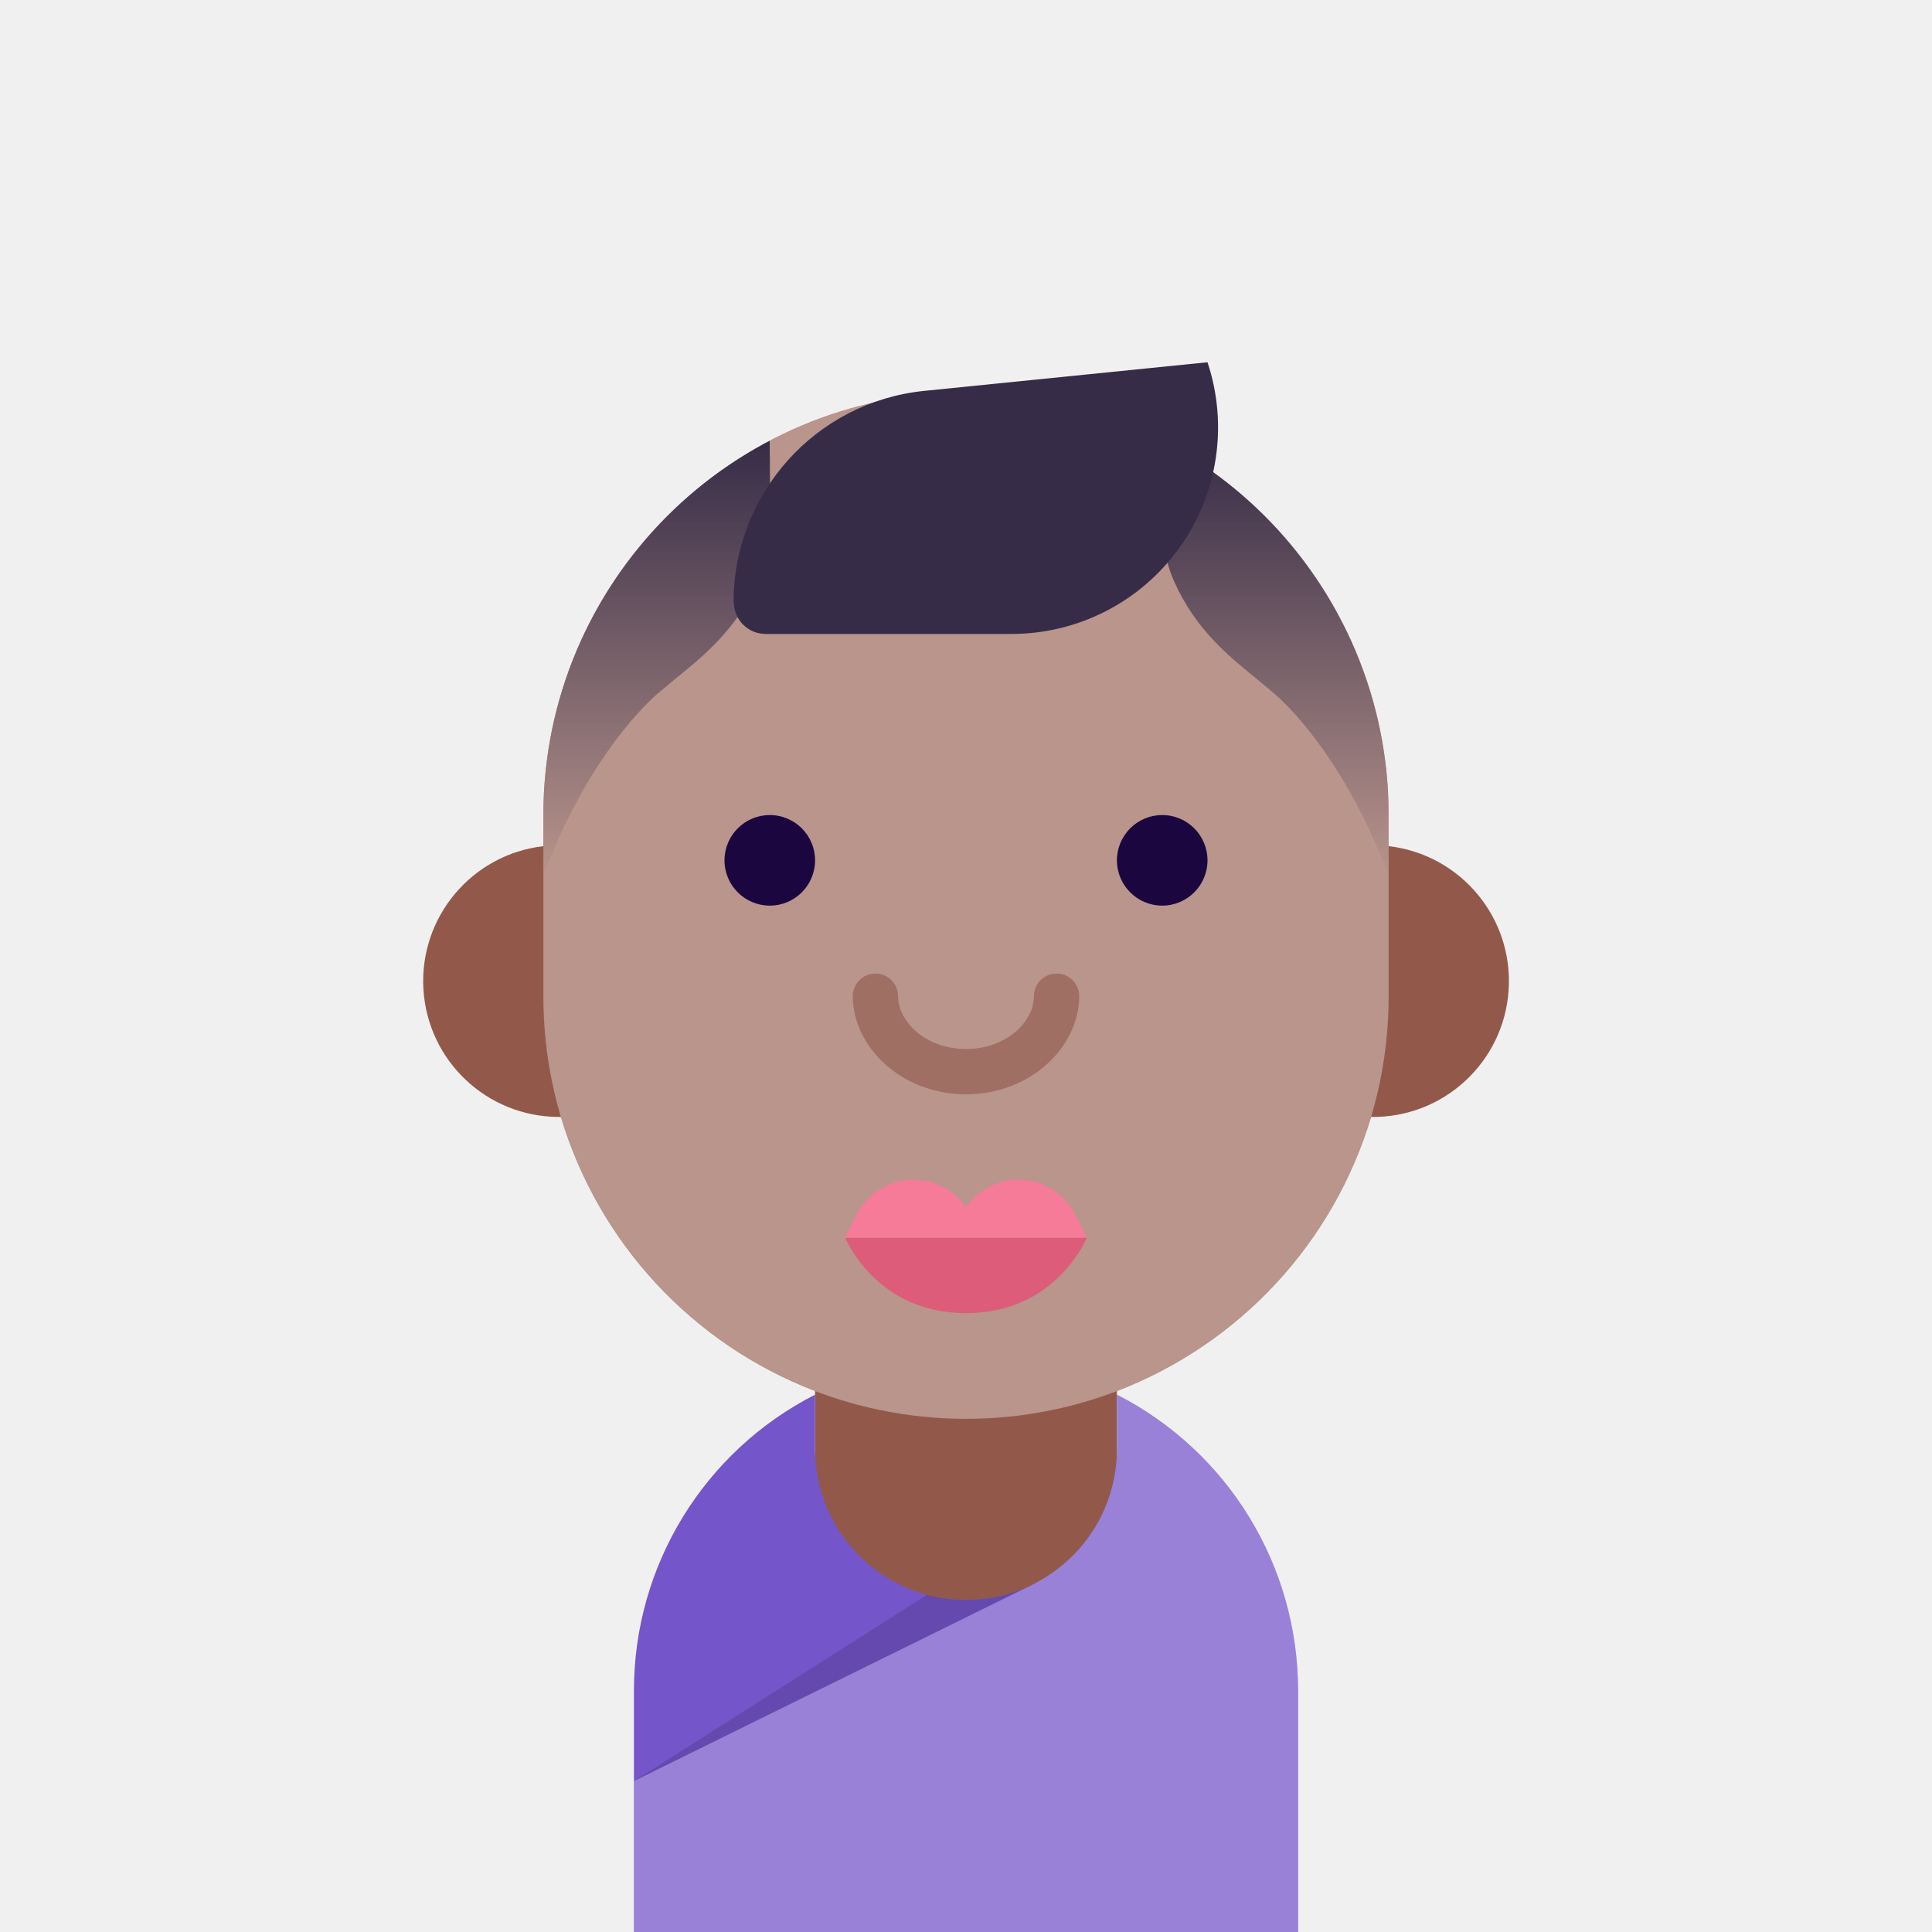
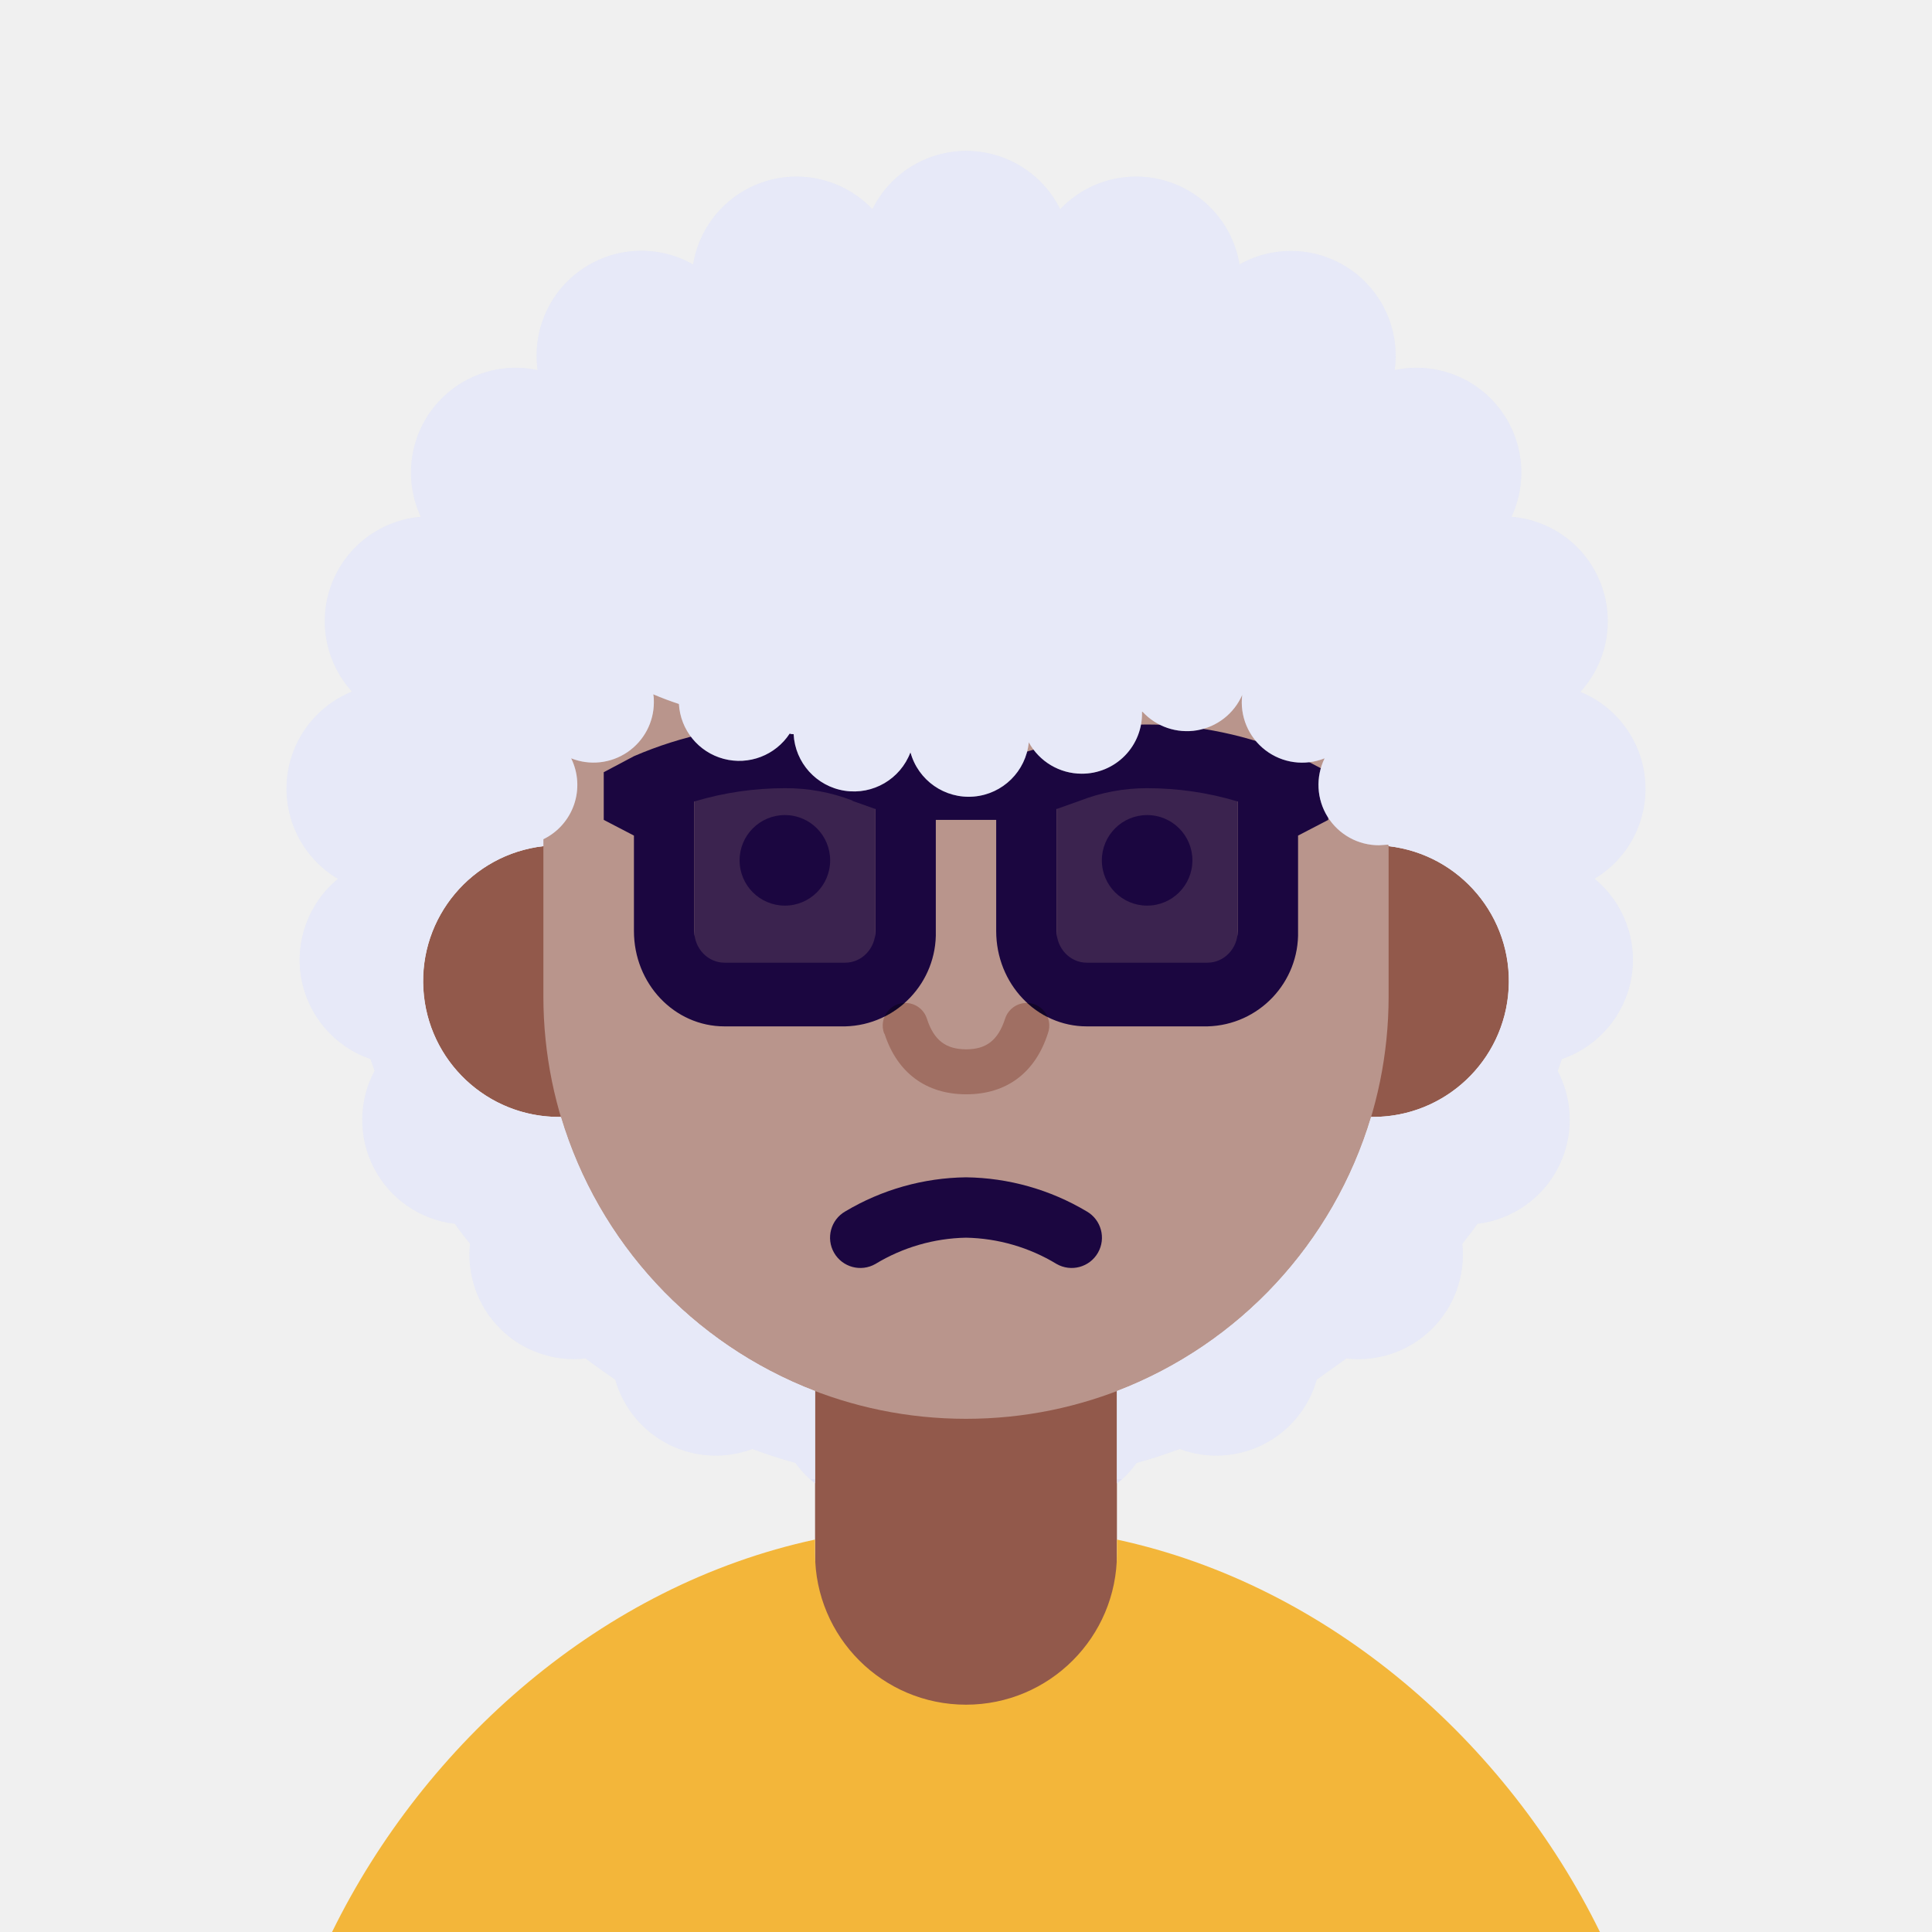
<svg xmlns="http://www.w3.org/2000/svg" viewBox="0 0 64 64" fill="none" shape-rendering="auto">
  <mask id="viewboxMask">
    <rect width="64" height="64" rx="0" ry="0" x="0" y="0" fill="#fff" />
  </mask>
  <g mask="url(#viewboxMask)">
    <path d="M37 46.08V52a5 5 0 0 1-10 0v-5.92A14.04 14.04 0 0 1 18.58 37h-.08a4.5 4.5 0 0 1-.5-8.97V27a14 14 0 1 1 28 0v1.03a4.5 4.5 0 0 1-.58 8.97A14.04 14.04 0 0 1 37 46.08Z" fill="#92594b" />
    <mask id="personas-a" style="mask-type:luminance" maskUnits="userSpaceOnUse" x="14" y="13" width="36" height="44">
      <path d="M37 46.08V52a5 5 0 0 1-10 0v-5.92A14.04 14.04 0 0 1 18.58 37h-.08a4.5 4.5 0 0 1-.5-8.97V27a14 14 0 1 1 28 0v1.03a4.5 4.5 0 0 1-.58 8.97A14.04 14.04 0 0 1 37 46.08Z" fill="#fff" />
    </mask>
    <g mask="url(#personas-a)">
      <path d="M32 13a14 14 0 0 1 14 14v6a14 14 0 1 1-28 0v-6a14 14 0 0 1 14-14Z" fill="#fff" style="mix-blend-mode:overlay" opacity=".36" />
    </g>
    <g transform="translate(20 24)">
-       <path fill-rule="evenodd" clip-rule="evenodd" d="M4 4.5a1.5 1.5 0 1 0 3 0 1.5 1.5 0 0 0-3 0Zm13 0a1.5 1.5 0 1 0 3 0 1.5 1.5 0 0 0-3 0Z" fill="#1B0640" />
+       <g fill="#1B0640">
+         <path d="M6 6a1.5 1.5 0 1 0 0-3 1.5 1.5 0 0 0 0 3ZM18 6a1.5 1.5 0 1 0 0-3 1.5 1.5 0 0 0 0 3Z" />
+         <path d="M9 2H3v6h6V2ZM21 2h-6v6h6V2Z" opacity=".8" />
+         <path fill-rule="evenodd" clip-rule="evenodd" d="M13 1.05c.65 0 1.21-.2 1.84-.42C15.66.33 16.6 0 18 0c1.67 0 3.33.35 5 1.05l1 .53v1.58l-1 .52v3.16A3.08 3.08 0 0 1 20 10h-4c-1.66 0-3-1.41-3-3.16V3.16h-2v3.68A3.08 3.08 0 0 1 8 10H4c-1.66 0-3-1.41-3-3.16V3.68l-1-.52V1.58l1-.53A12.8 12.8 0 0 1 6 0c1.4 0 2.34.33 3.16.63.63.22 1.19.42 1.84.42h2ZM8.24 2.52A6.1 6.1 0 0 0 6 2.11c-1 0-2 .14-3 .44v4.3c0 .57.45 1.04 1 1.04h4c.55 0 1-.47 1-1.05V2.8l-.76-.27ZM15 2.8l.76-.27A6.1 6.1 0 0 1 18 2.11c1 0 2 .14 3 .44v4.3c0 .57-.45 1.04-1 1.04h-4c-.55 0-1-.47-1-1.05V2.8Z" />
+       </g>
    </g>
    <g transform="translate(2 2)">
-       <mask id="hairFade-b" style="mask-type:alpha" maskUnits="userSpaceOnUse" x="16" y="12" width="28" height="15">
-         <path fill-rule="evenodd" clip-rule="evenodd" d="M16 27v-2a14 14 0 0 1 7.5-12.4v.14c.09 1.68.16 3.3-.4 4.53-.7 1.57-1.78 2.45-2.72 3.21l-.62.52c-.7.61-2.44 2.49-3.76 6Zm28 0v-2a14 14 0 0 0-7.5-12.4v.14c-.09 1.68-.16 3.3.4 4.53.7 1.57 1.78 2.45 2.72 3.21l.62.52c.7.61 2.44 2.49 3.76 6Z" fill="url(#hairFade-a)" />
+       <path d="m44 26-.02-.02-.3.02a2 2 0 0 1-1.8-2.88 2 2 0 0 1-2.73-2.1 2 2 0 0 1-3.3.56h-.02a1.99 1.99 0 0 1-2 2.05 2 2 0 0 1-1.75-1.04 2 2 0 0 1-3.92.33 2 2 0 0 1-3.87-.6c-.04 0-.09 0-.13-.02a2 2 0 0 1-3.67-.98c-.3-.1-.57-.2-.85-.32.02.09.02.17.02.26a2 2 0 0 1-2.74 1.86A2 2 0 0 1 16 25.8v.23a4.5 4.5 0 0 0 .58 8.97A14.04 14.04 0 0 0 25 44.08v3.06c-.25-.2-.47-.42-.65-.68-.49-.13-.96-.29-1.43-.46a3.46 3.46 0 0 1-4.54-2.3 20.9 20.9 0 0 1-.98-.7 3.46 3.46 0 0 1-3.83-3.8c-.17-.21-.34-.43-.5-.66a3.46 3.46 0 0 1-2.66-5.07l-.14-.39a3.47 3.47 0 0 1-1.08-5.96v-.01a3.47 3.47 0 0 1 .47-6.2 3.47 3.47 0 0 1 2.28-5.79 3.47 3.47 0 0 1 3.87-4.86 3.47 3.47 0 0 1 5.15-3.5 3.47 3.47 0 0 1 5.94-1.83 3.47 3.47 0 0 1 6.22 0 3.47 3.47 0 0 1 5.94 1.83 3.47 3.47 0 0 1 5.14 3.5 3.47 3.47 0 0 1 3.87 4.86 3.47 3.47 0 0 1 2.28 5.8 3.47 3.47 0 0 1 .47 6.19 3.47 3.47 0 0 1-1.08 5.97l-.14.4a3.47 3.47 0 0 1-2.66 5.06c-.16.23-.33.45-.5.66A3.46 3.46 0 0 1 42.6 43l-.98.7a3.46 3.46 0 0 1-4.54 2.3c-.47.17-.94.33-1.43.46-.18.26-.4.49-.65.68v-3.06A14.04 14.04 0 0 0 43.42 35h.08a4.5 4.5 0 0 0 .5-8.97V26Z" fill="#dee1f5" />
+       <mask id="hairCurly-a" style="mask-type:luminance" maskUnits="userSpaceOnUse" x="7" y="3" width="46" height="45">
+         <path d="m44 26-.02-.02-.3.02a2 2 0 0 1-1.8-2.88 2 2 0 0 1-2.73-2.1 2 2 0 0 1-3.3.56h-.02a1.99 1.99 0 0 1-2 2.05 2 2 0 0 1-1.75-1.04 2 2 0 0 1-3.92.33 2 2 0 0 1-3.87-.6c-.04 0-.09 0-.13-.02a2 2 0 0 1-3.67-.98c-.3-.1-.57-.2-.85-.32.02.09.02.17.02.26a2 2 0 0 1-2.74 1.86A2 2 0 0 1 16 25.8v.23a4.5 4.5 0 0 0 .58 8.97A14.04 14.04 0 0 0 25 44.08v3.06c-.25-.2-.47-.42-.65-.68-.49-.13-.96-.29-1.43-.46a3.46 3.46 0 0 1-4.54-2.3 20.9 20.9 0 0 1-.98-.7 3.46 3.46 0 0 1-3.83-3.8c-.17-.21-.34-.43-.5-.66a3.46 3.46 0 0 1-2.66-5.07l-.14-.39a3.47 3.47 0 0 1-1.08-5.96v-.01a3.47 3.47 0 0 1 .47-6.2 3.47 3.47 0 0 1 2.28-5.79 3.47 3.47 0 0 1 3.87-4.86 3.47 3.47 0 0 1 5.15-3.5 3.47 3.47 0 0 1 5.94-1.83 3.47 3.47 0 0 1 6.22 0 3.47 3.47 0 0 1 5.94 1.83 3.47 3.47 0 0 1 5.14 3.5 3.47 3.47 0 0 1 3.87 4.86 3.47 3.47 0 0 1 2.28 5.8 3.47 3.47 0 0 1 .47 6.19 3.47 3.47 0 0 1-1.08 5.97l-.14.4a3.47 3.47 0 0 1-2.66 5.06c-.16.23-.33.45-.5.66A3.46 3.46 0 0 1 42.6 43l-.98.7a3.46 3.46 0 0 1-4.54 2.3c-.47.17-.94.33-1.43.46-.18.26-.4.49-.65.68v-3.06A14.04 14.04 0 0 0 43.42 35h.08a4.5 4.5 0 0 0 .5-8.97V26Z" fill="#fff" />
      </mask>
-       <g mask="url(#hairFade-b)">
-         <path fill-rule="evenodd" clip-rule="evenodd" d="m16 27-.2-14.4h7.7l.06 14.4H16Zm20.72 0H44l-.07-14.4H36.5l.22 14.4Z" fill="#362c47" />
+       <g mask="url(#hairCurly-a)">
+         <path fill="#fff" d="M7 3h46v44H7z" style="mix-blend-mode:overlay" opacity=".26" />
      </g>
-       <path d="M22.3 17.95c0-3.6 2.72-6.63 6.3-7L38 10a6.84 6.84 0 0 1-6.49 9h-8.15c-.58 0-1.05-.47-1.05-1.05Z" fill="#362c47" />
-       <defs>
-         <linearGradient id="hairFade-a" x1="16" y1="12.6" x2="16" y2="27" gradientUnits="userSpaceOnUse">
-           <stop />
-           <stop offset="1" stop-opacity=".01" />
-         </linearGradient>
-       </defs>
    </g>
    <g transform="translate(11 44)">
-       <path d="M32 20H10v-8a11 11 0 0 1 6-9.8V4a5 5 0 0 0 10 0V2.2a11 11 0 0 1 6 9.8v8Z" fill="#7555ca" />
-       <mask id="bodySmall-a" style="mask-type:luminance" maskUnits="userSpaceOnUse" x="10" y="2" width="22" height="18">
-         <path d="M32 20H10v-8a11 11 0 0 1 6-9.8V4a5 5 0 0 0 10 0V2.2a11 11 0 0 1 6 9.8v8Z" fill="#fff" />
-       </mask>
-       <g mask="url(#bodySmall-a)">
-         <path opacity=".14" d="M20.62 8.25 22 8l1.2.5L10 15l10.62-6.75Z" fill="#000" />
-         <path d="M21 1h11v47H10V15l13.34-6.58L21 1Z" fill="#fff" style="mix-blend-mode:overlay" opacity=".26" />
-       </g>
+       <path d="M16 7v.47a5 5 0 1 0 10 0V7c7.06 1.52 12.93 6.74 16 13H0C3.07 13.74 8.94 8.52 16 7Z" fill="#f3b63a" />
    </g>
    <g transform="translate(23 36)">
-       <path d="M5 5h8s-1 2.5-4 2.5S5 5 5 5Z" fill="#DC5C7A" />
-       <path d="M5.39 4.22A2.1 2.1 0 0 1 9 4a2.1 2.1 0 0 1 3.61.22l.4.78H4.99l.39-.78Z" fill="#F57B98" />
+       <path d="M5 4.13a1 1 0 1 0 1 1.74A6 6 0 0 1 9 5a6 6 0 0 1 3 .87 1 1 0 1 0 1-1.74A8 8 0 0 0 9 3a8 8 0 0 0-4 1.13Z" fill="#1B0640" />
    </g>
    <g transform="translate(24 28)">
-       <path d="M4.25 5a.75.75 0 0 1 1.5 0c0 .84.91 1.75 2.25 1.75 1.34 0 2.25-.91 2.25-1.75a.75.75 0 0 1 1.5 0c0 1.66-1.59 3.25-3.75 3.25S4.25 6.66 4.25 5Z" fill="#000" style="mix-blend-mode:overlay" opacity=".36" />
+       <path d="M5.29 6.24a.75.75 0 1 1 1.42-.48c.23.7.62 1 1.3 1 .66 0 1.05-.3 1.28-1a.75.75 0 1 1 1.42.48c-.42 1.3-1.37 2.01-2.7 2.01S5.72 7.54 5.3 6.24Z" fill="#000" style="mix-blend-mode:overlay" opacity=".36" />
    </g>
    <g transform="translate(14 26)" />
  </g>
</svg>
